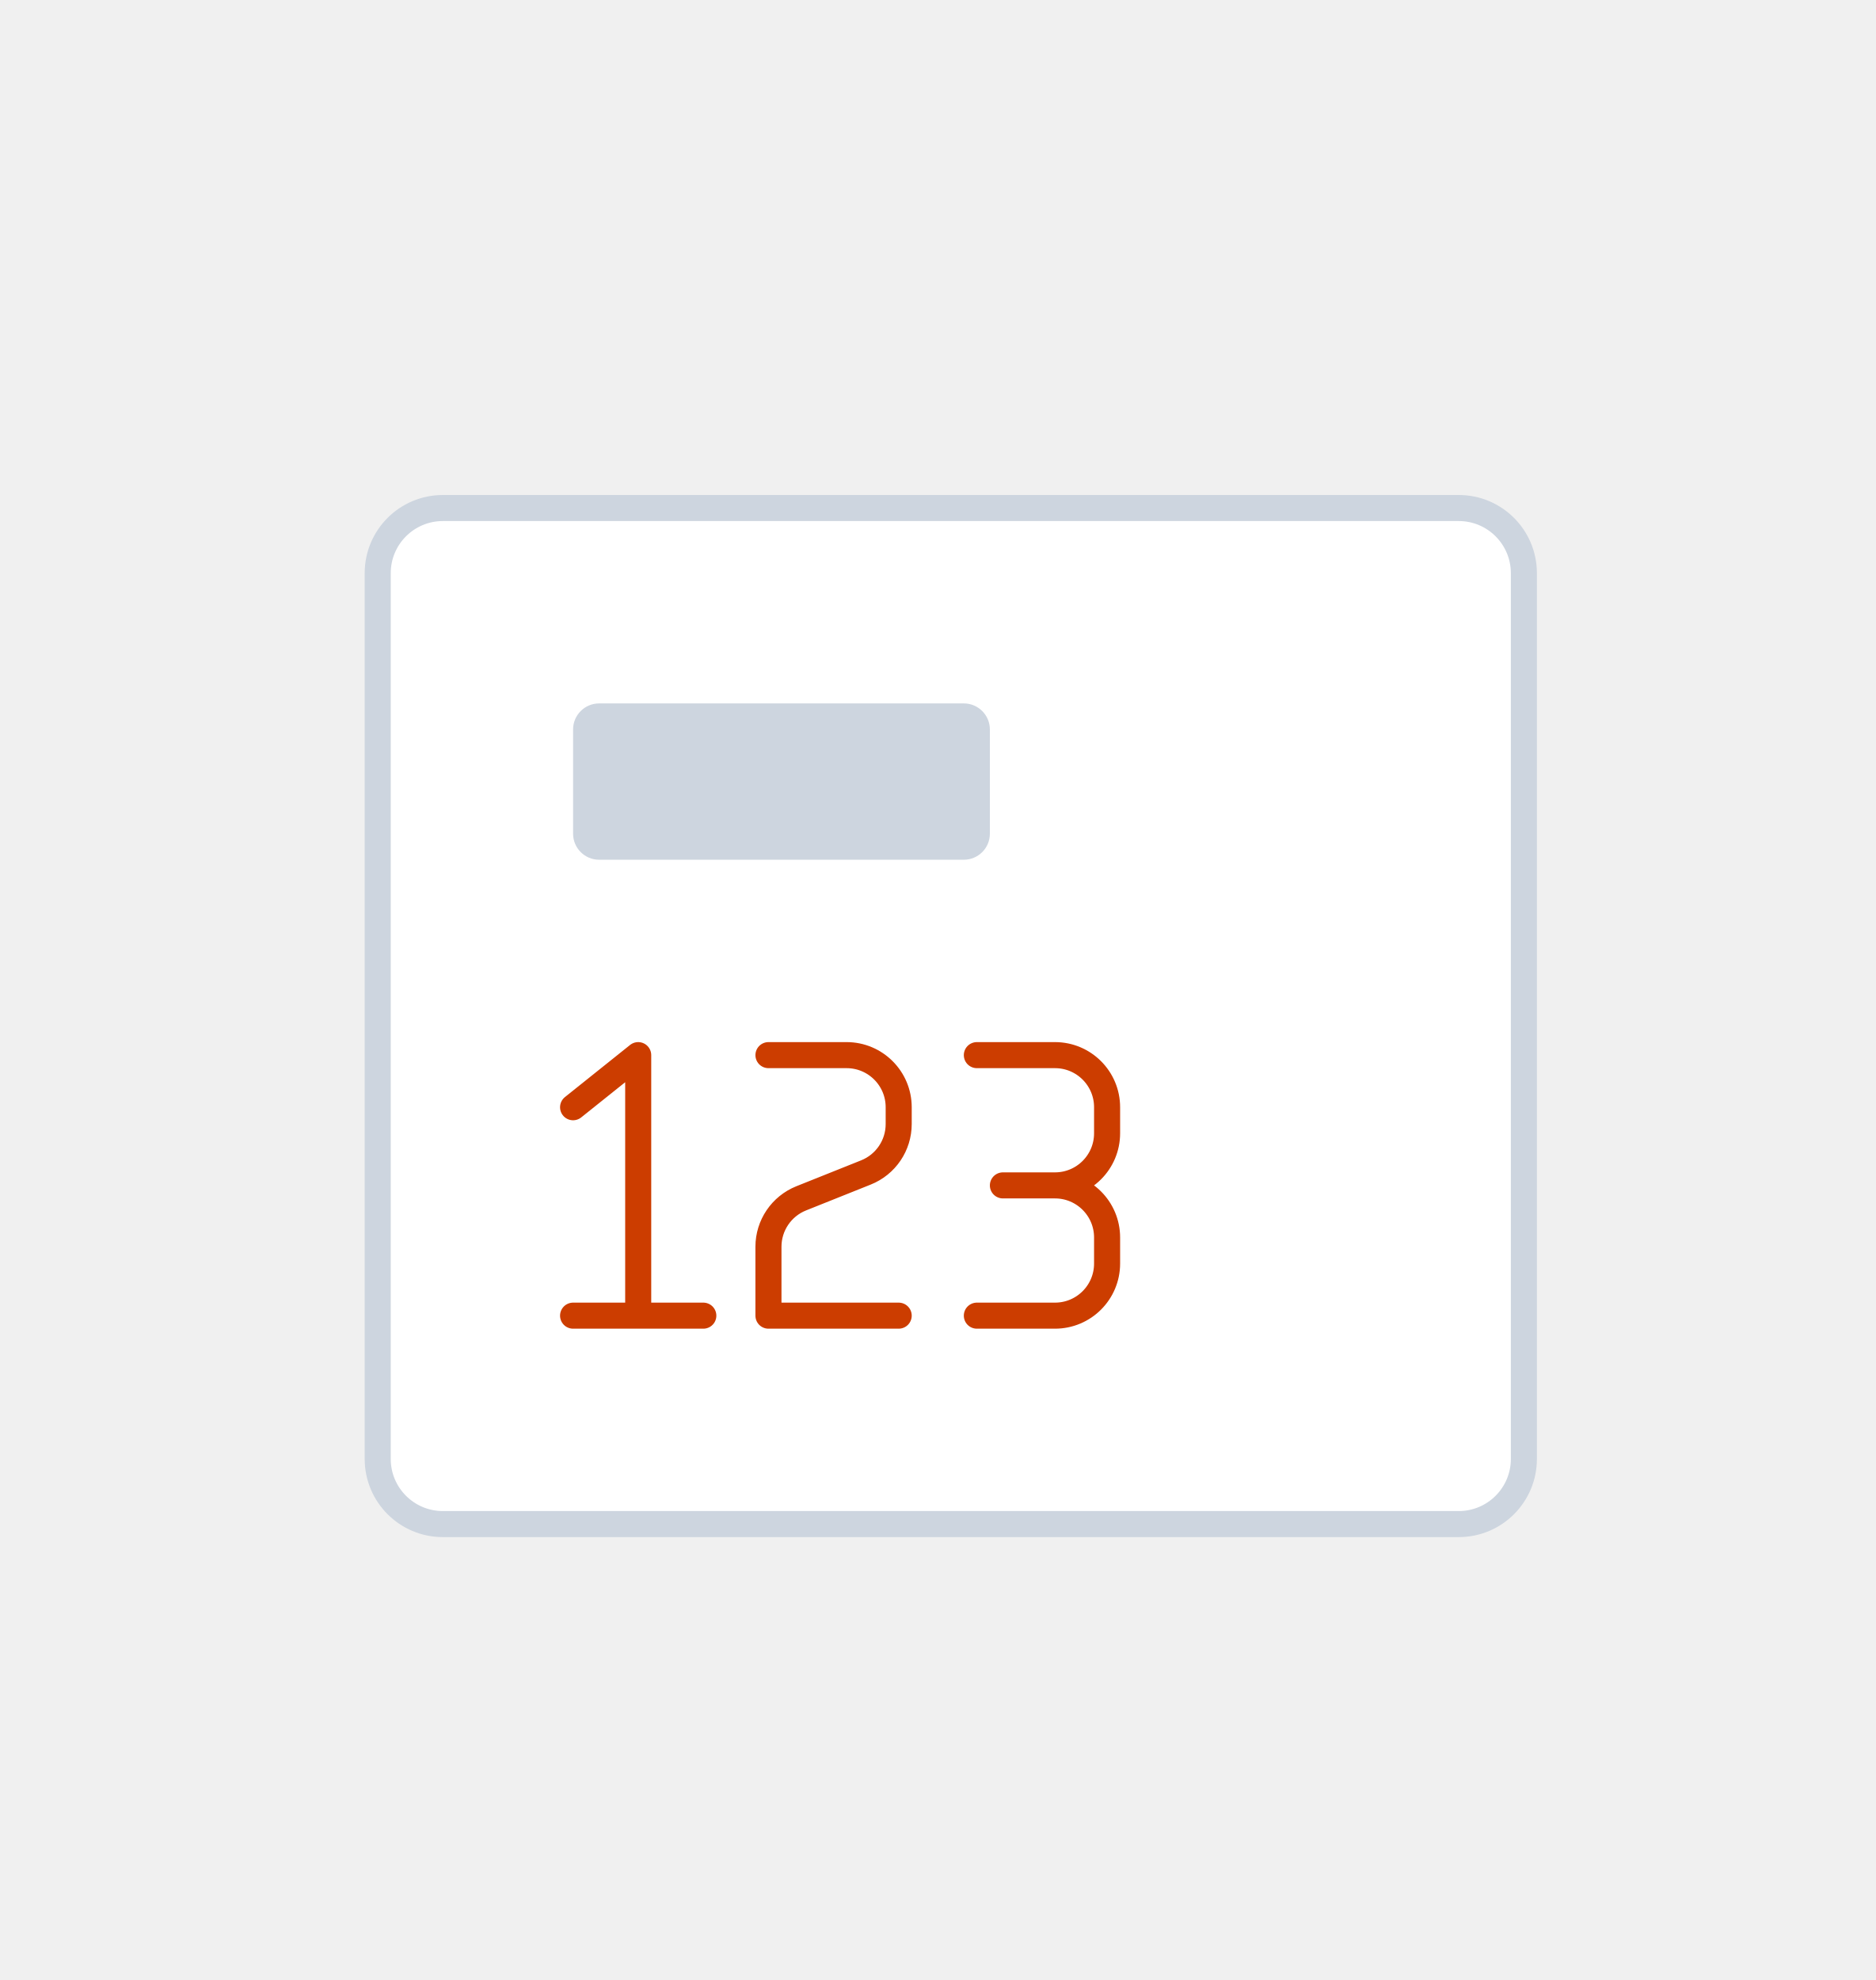
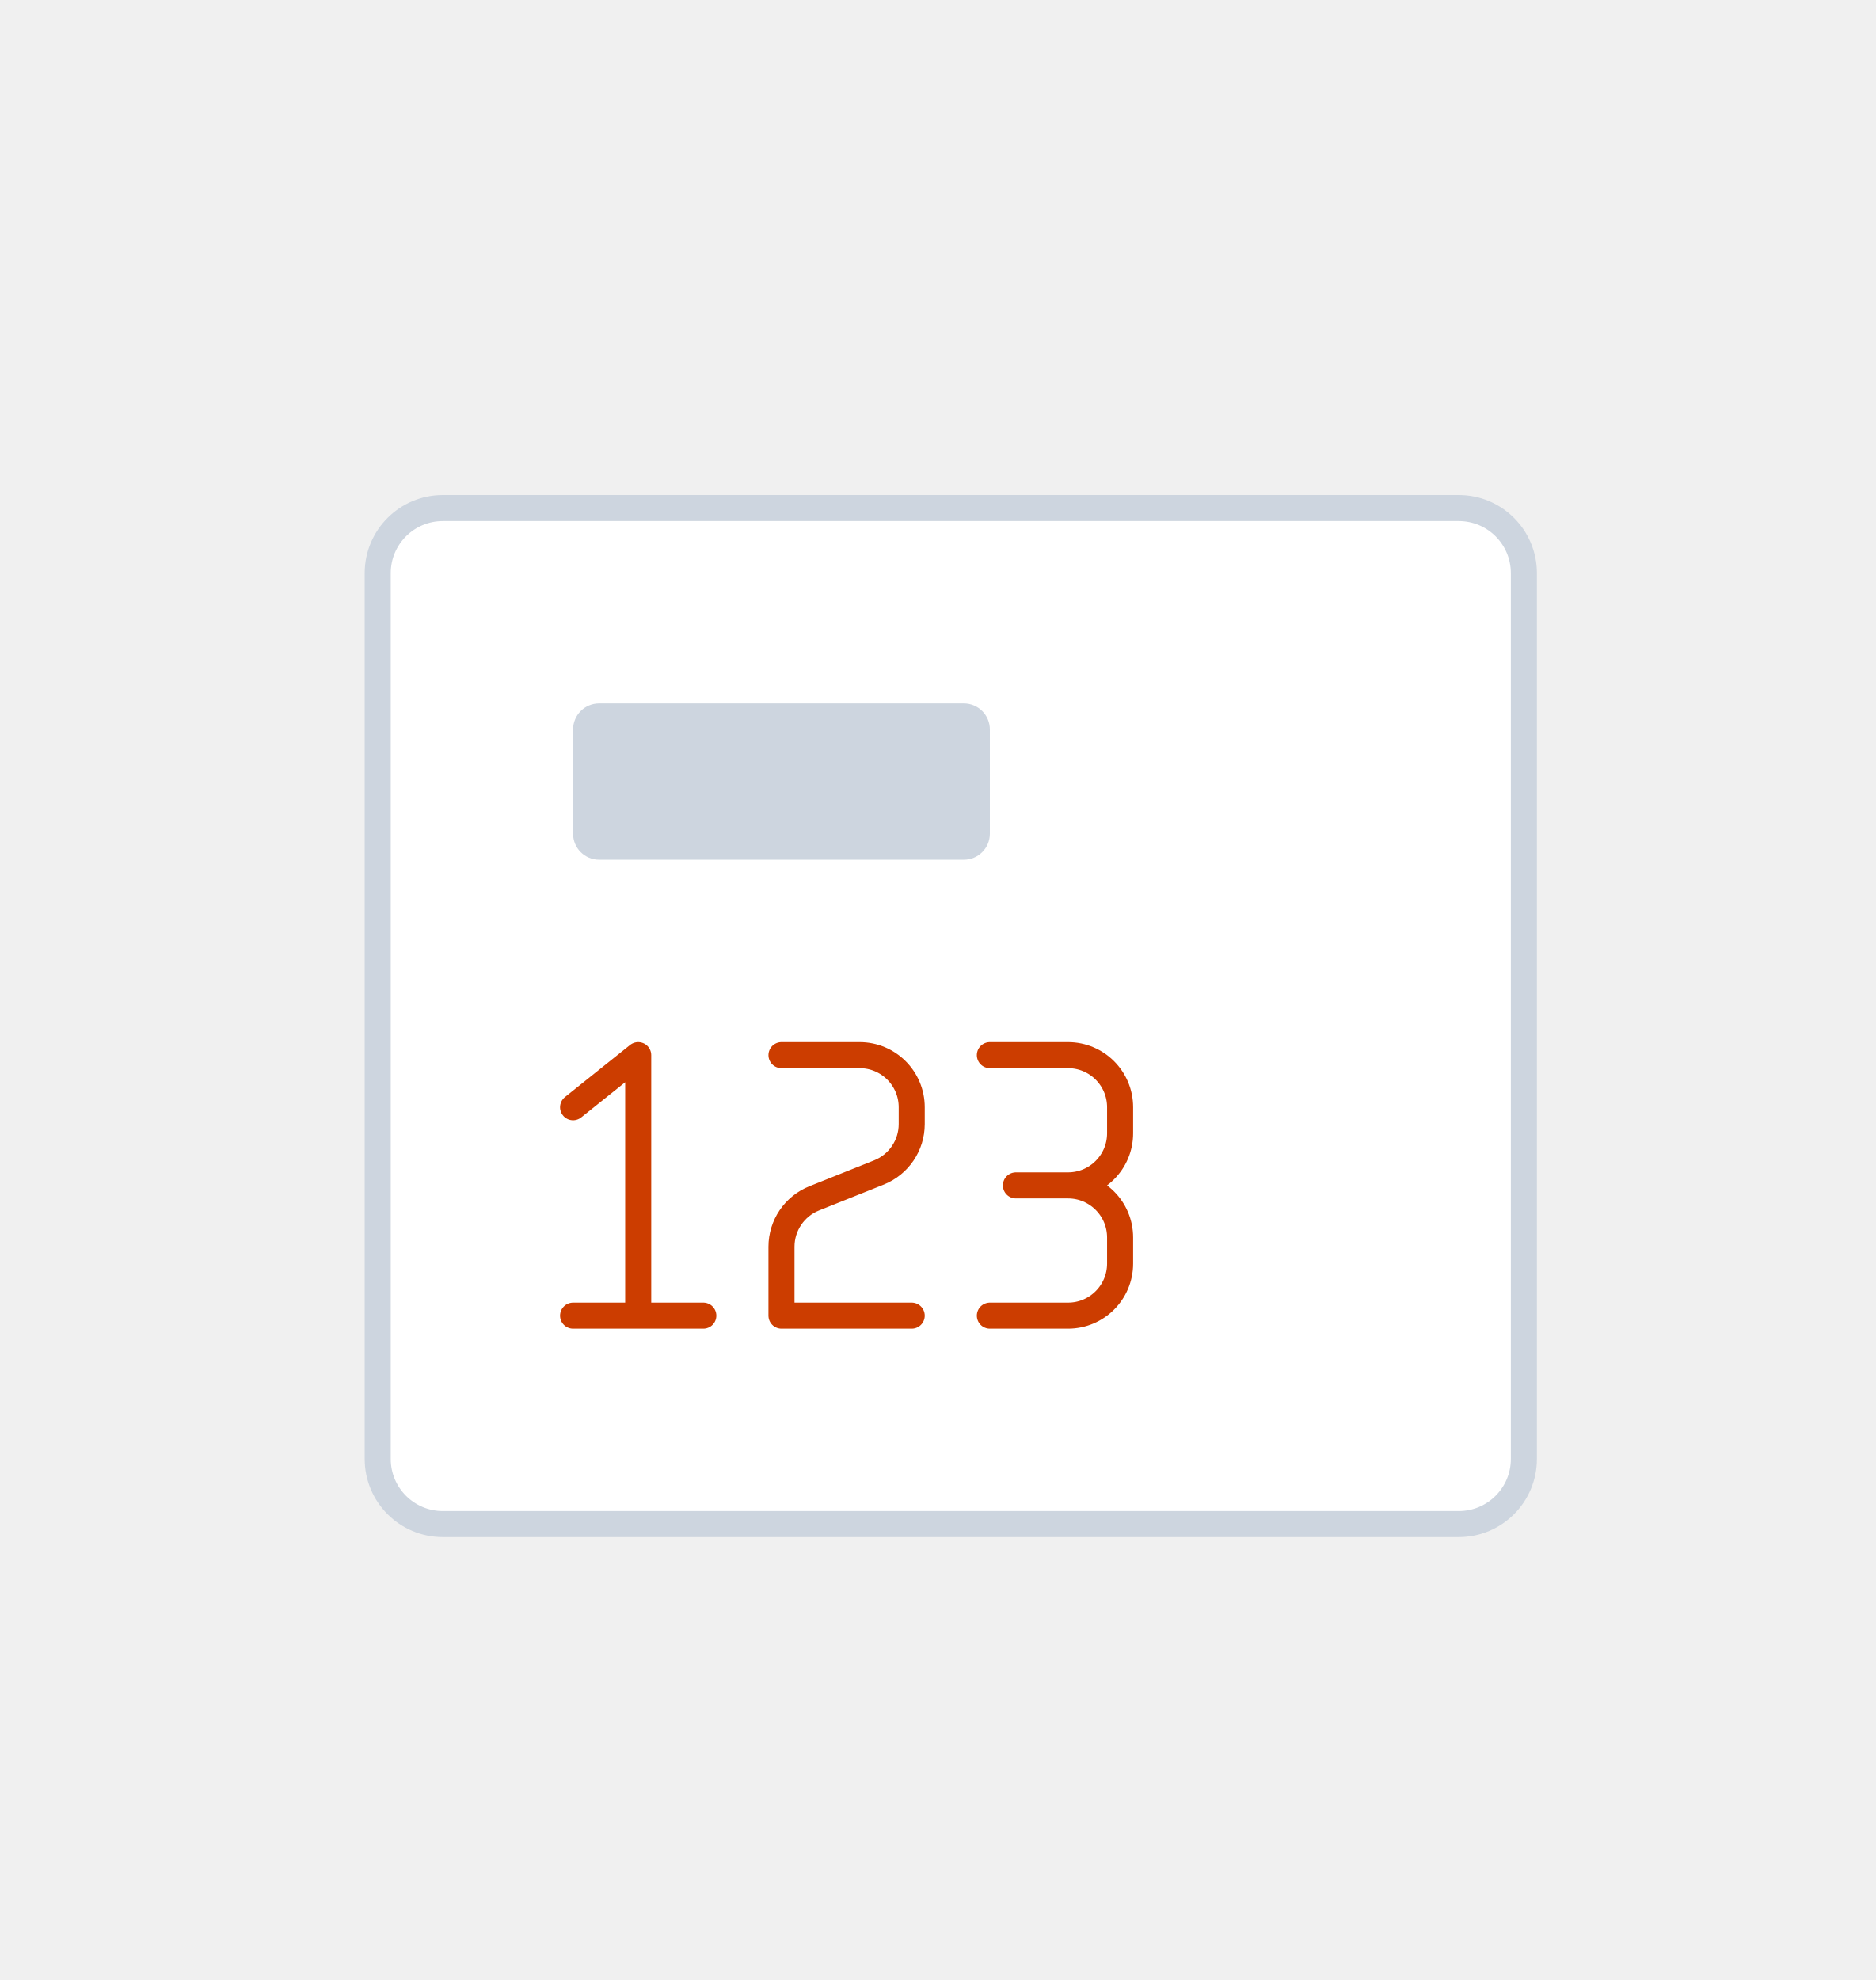
<svg xmlns="http://www.w3.org/2000/svg" width="72" height="76" fill="none">
  <rect width="44" height="39" x="14.5" y="19.5" fill="#fff" stroke="#CDD5DF" rx="2.5" />
  <rect width="16" height="6" x="22" y="27" fill="#CDD5DF" rx="1" />
-   <path stroke="#CC3D00" stroke-linecap="round" stroke-linejoin="round" d="M22 50.5h2.5m2.5 0h-2.5m-2.5-8 2.5-2v10M34.5 50.5h-5v-2.646a2 2 0 0 1 1.257-1.857l2.486-.994a2 2 0 0 0 1.257-1.857V42.5a2 2 0 0 0-2-2h-3M37.5 40.5h3a2 2 0 0 1 2 2v1a2 2 0 0 1-2 2h-1.715M37.5 50.5h3a2 2 0 0 0 2-2v-1a2 2 0 0 0-2-2h-2" />
+   <path stroke="#CC3D00" stroke-linecap="round" stroke-linejoin="round" d="M22 50.5h2.5m2.5 0h-2.5m-2.5-8 2.5-2v10M35 50.5h-5v-2.646a2 2 0 0 1 1.257-1.857l2.486-.994A2 2 0 0 0 35 43.146V42.5a2 2 0 0 0-2-2h-3M38 40.5h3a2 2 0 0 1 2 2v1a2 2 0 0 1-2 2h-1.715M38 50.5h3a2 2 0 0 0 2-2v-1a2 2 0 0 0-2-2h-2" />
</svg>
